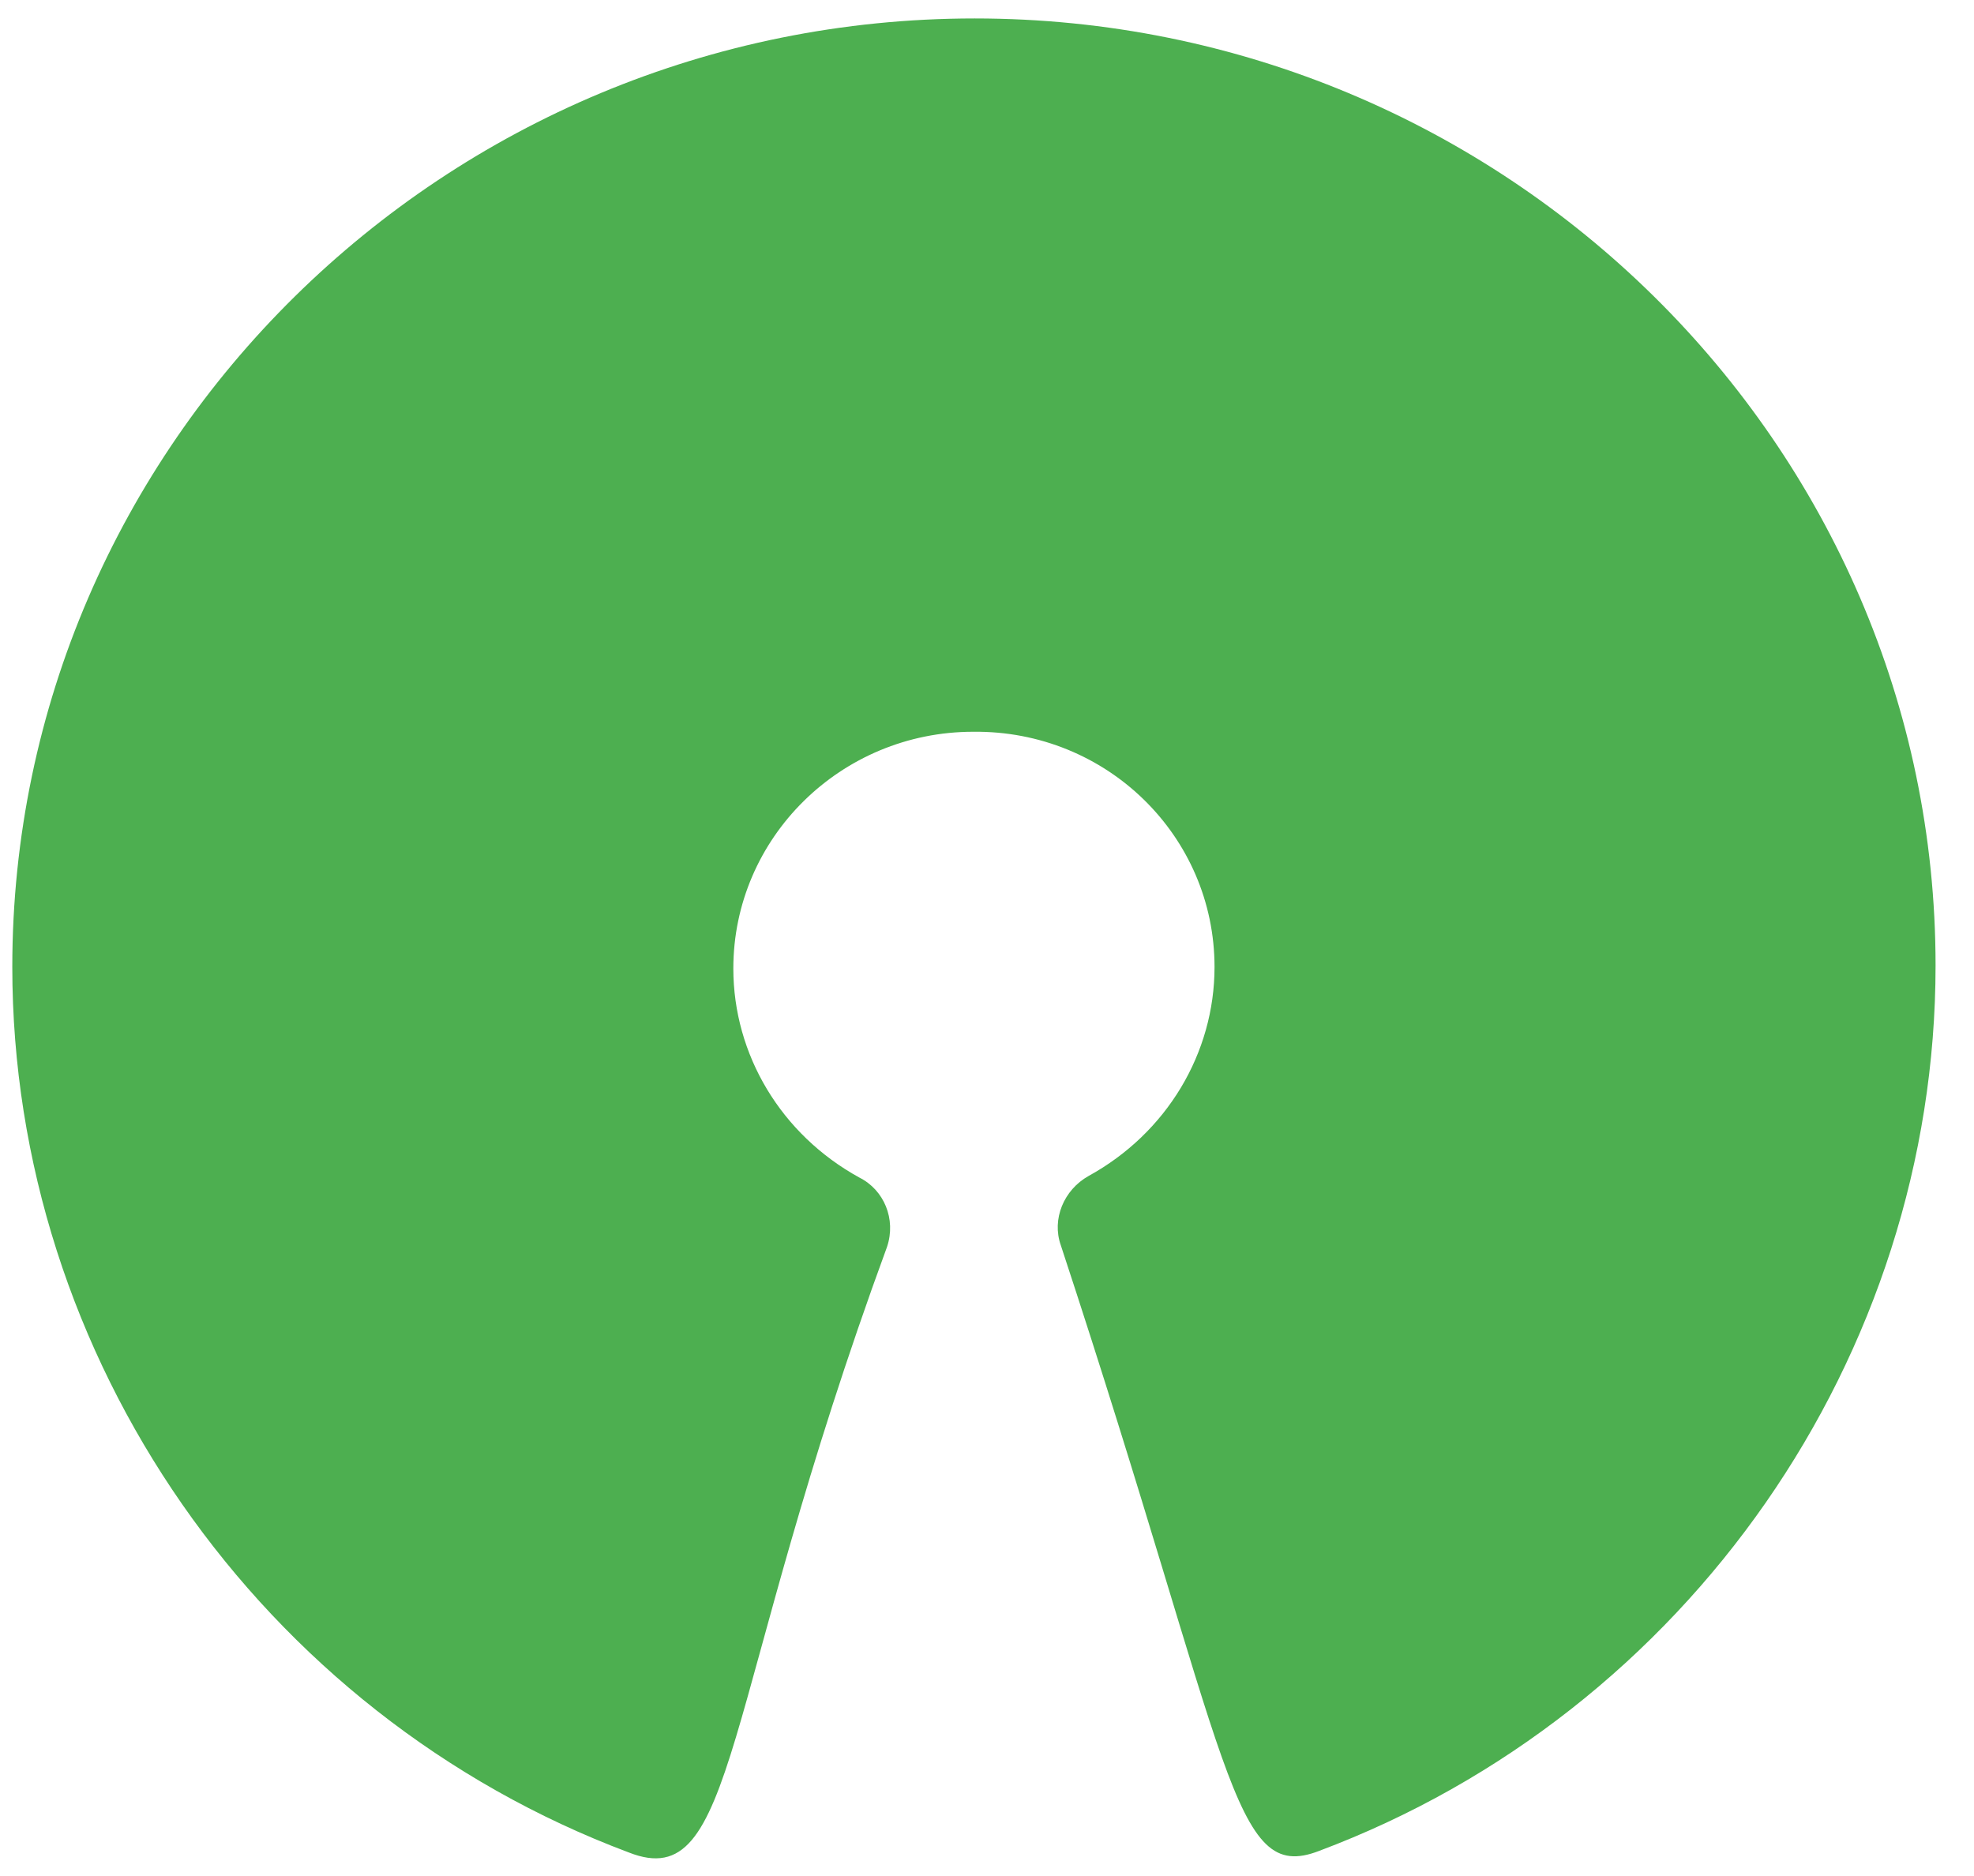
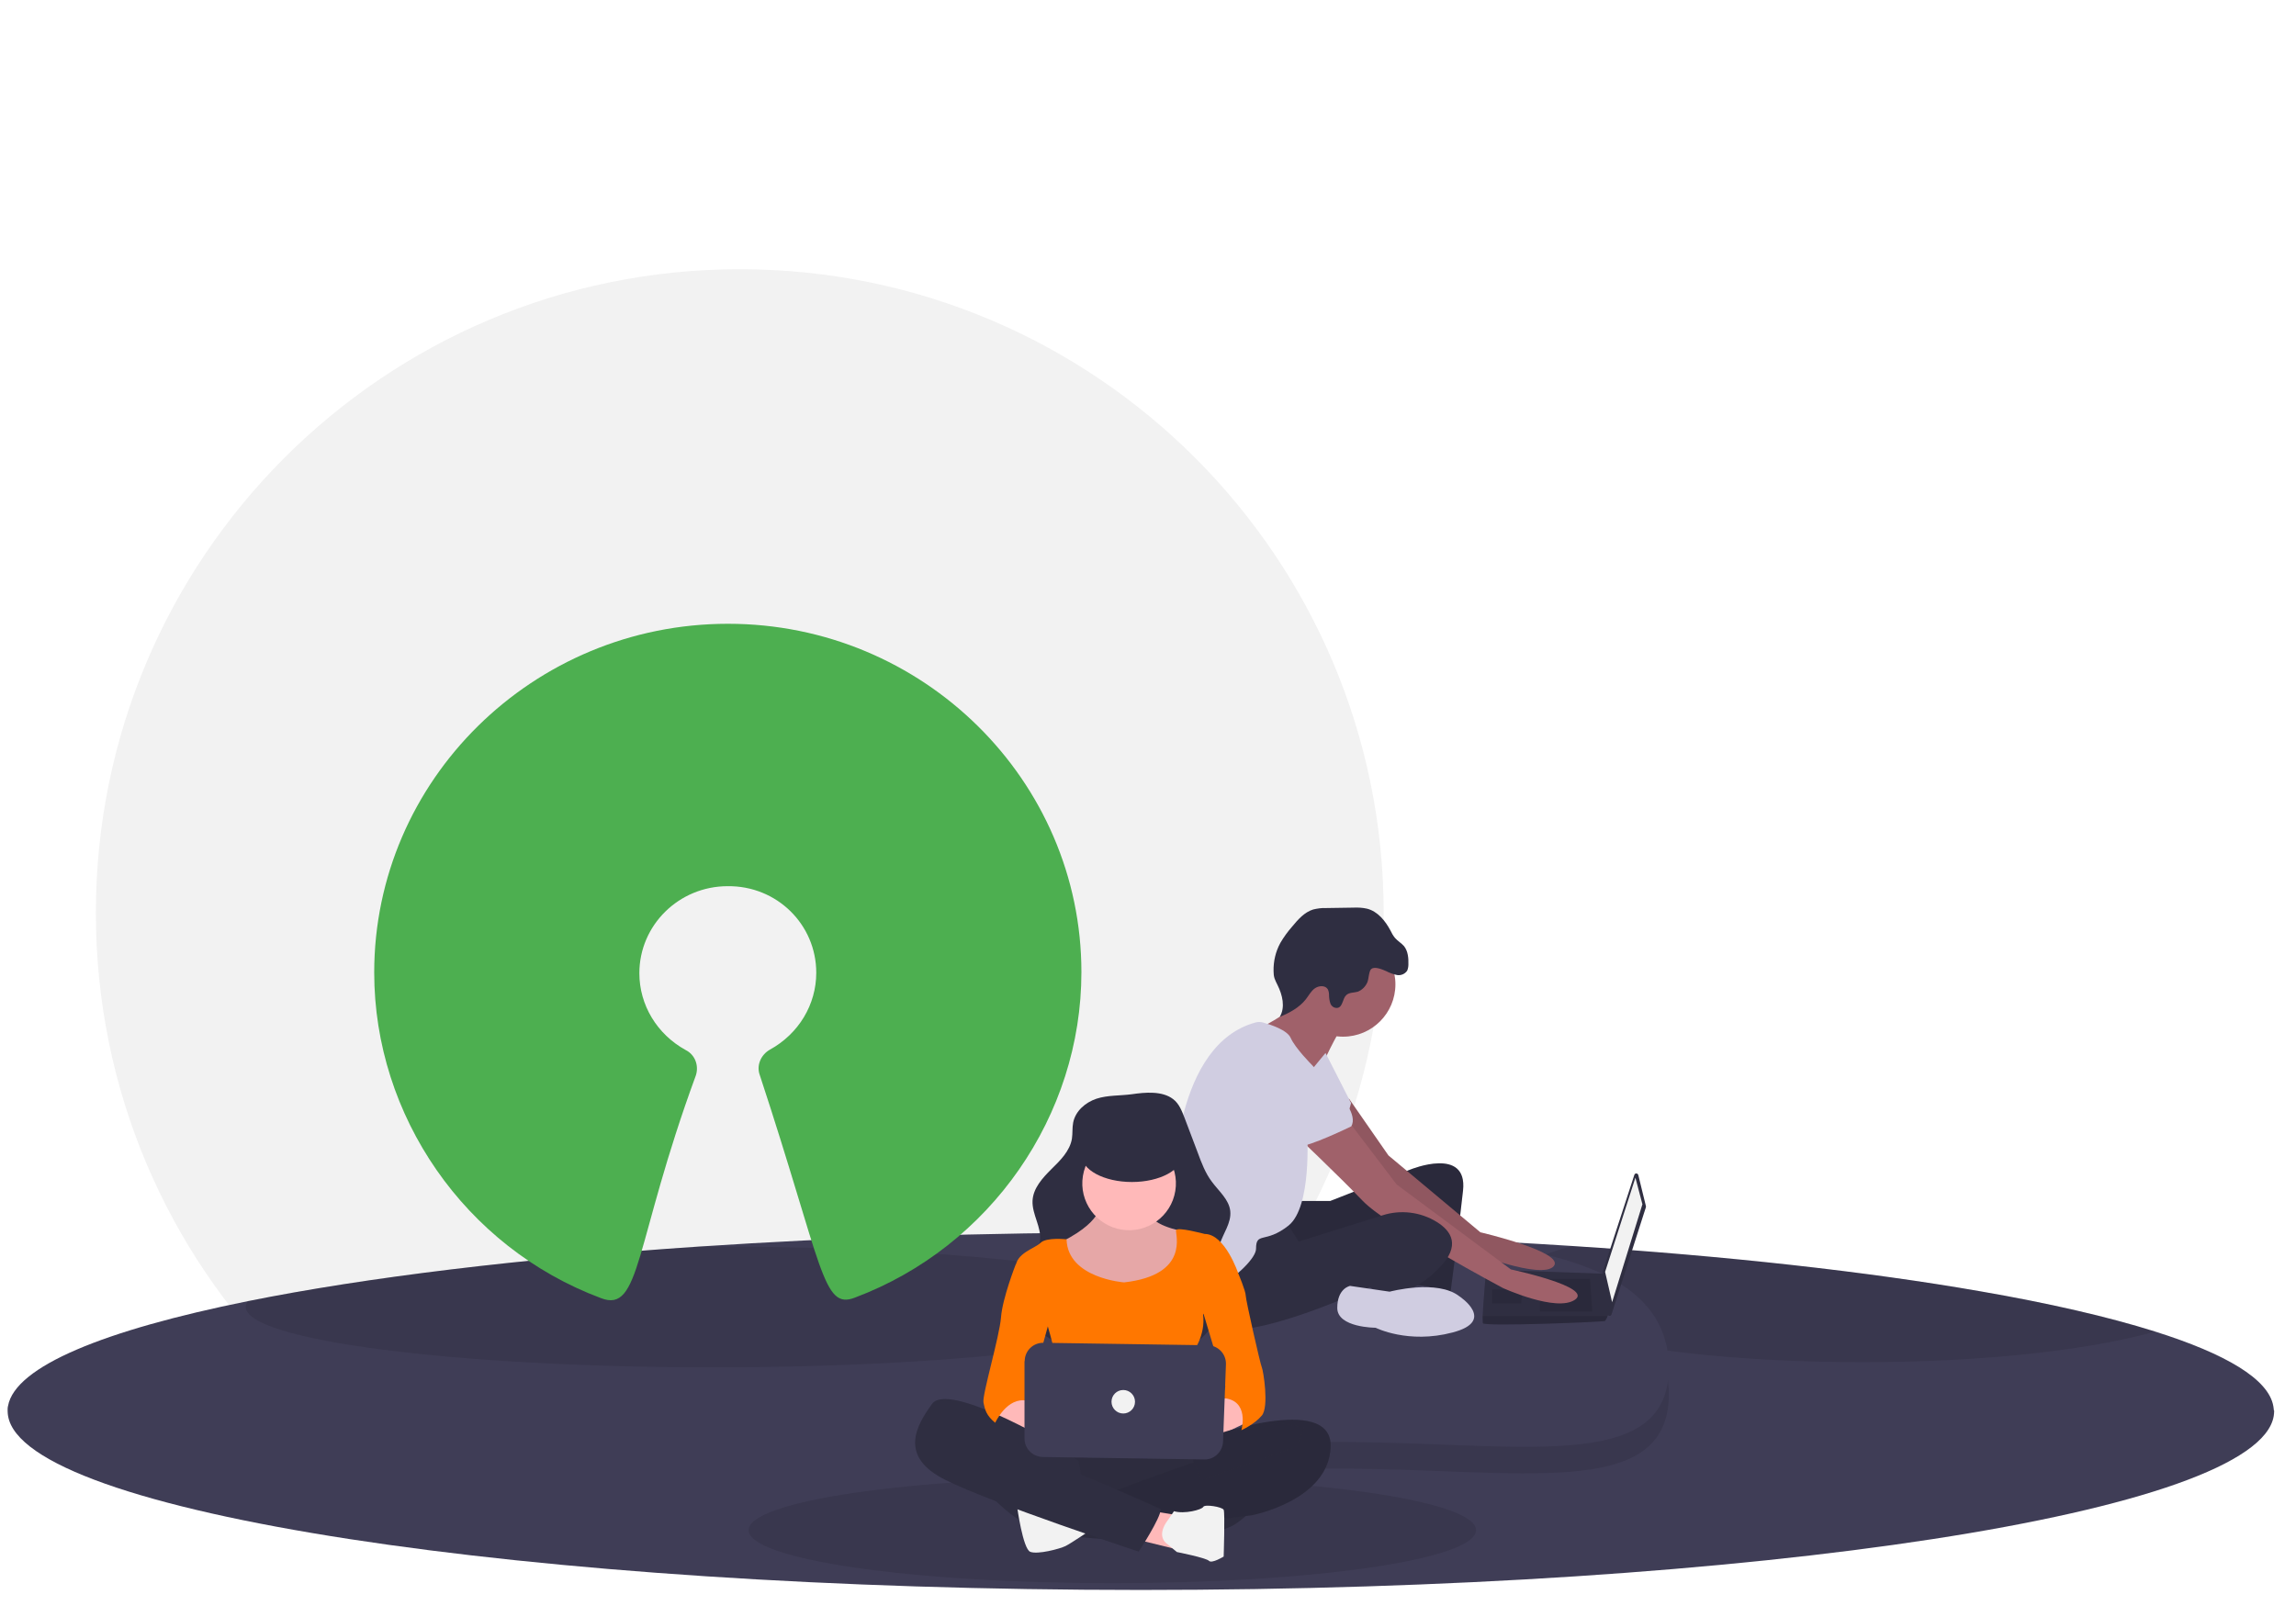
- <svg xmlns="http://www.w3.org/2000/svg" version="1.1" id="Calque_1" x="0px" y="0px" viewBox="0 0 128.4 122" style="enable-background:new 0 0 128.4 122;" xml:space="preserve">
+ <svg xmlns="http://www.w3.org/2000/svg" version="1.1" id="b43bf247-fd00-4c66-86de-2f4e4870ba29" x="0px" y="0px" viewBox="0 0 1113.6 784.4" style="enable-background:new 0 0 1113.6 784.4;" xml:space="preserve">
  <style type="text/css">
- 	.st0{fill:#4DAF50;}
+ 	.st0{opacity:0.1;fill:#FF7700;enable-background:new    ;}
+ 	.st1{opacity:0.1;}
+ 	.st2{fill:#3F3D56;}
+ 	.st3{fill:#FF7700;}
+ 	.st4{opacity:0.1;enable-background:new    ;}
+ 	.st5{fill:#A8A8A8;}
+ 	.st6{opacity:0.2;enable-background:new    ;}
+ 	.st7{fill:url(#SVGID_1_);}
+ 	.st8{fill:#696791;}
+ 	.st9{fill:#A0616A;}
+ 	.st10{fill:#F86D70;}
+ 	.st11{fill:#2D293D;}
+ 	.st12{fill:none;stroke:#3F3D56;stroke-width:7;stroke-linecap:round;stroke-miterlimit:10;}
+ 	.st13{fill:#F2F2F2;}
+ 	.st14{fill:#2F2E41;}
+ 	.st15{fill:#FFB8B8;}
+ 	.st16{fill:#D0CDE1;}
+ 	.st17{fill:#FFB9B9;}
+ 	.st18{opacity:5.000000e-02;enable-background:new    ;}
+ 	.st19{fill:#4DAF50;}
</style>
-   <path class="st0" d="M63.4,1.2C28.9,1.2,0.8,28.9,0.8,62.9c0,25.4,16.1,48.6,40.1,57.6c7.1,2.8,5.9-9.7,16.8-39.4  c0.6-1.8-0.2-3.7-1.8-4.5c-5.1-2.8-8.2-8-8.2-13.6c0-8.5,7-15.4,15.6-15.4C72,47.5,79,54.4,79,62.9c0,5.6-3.1,10.8-8.2,13.6  c-1.6,0.9-2.4,2.8-1.8,4.5c11.2,34,11.1,41.6,16.8,39.4c24-9,40.1-32.2,40.1-57.6C125.9,28.9,97.9,1.2,63.4,1.2L63.4,1.2z" />
+   <circle class="st13" cx="358.8" cy="442.9" r="312.3" />
+   <path class="st2" d="M1103,684.6c0,0.8-0.1,1.5-0.2,2.3c-7.6,46.8-250.7,84.4-549.5,84.4S11.5,733.6,3.9,686.8  c-0.1-0.7-0.2-1.5-0.2-2.3c0-0.2,0-0.4,0-0.7c0-0.1,0-0.2,0-0.3c0,0,0-0.1,0-0.1c0-0.5,0.1-0.9,0.2-1.4  c3.5-19.1,46.4-36.7,116.3-50.8c57.2-11.5,132.5-20.7,219.1-26.5c65.8-4.4,138.1-6.8,214-6.8c61.1,0,119.8,1.6,174.7,4.5h0  c11.5,0.6,22.8,1.3,33.9,2c76.3,4.9,144,12.5,198.5,22c33.5,5.8,62.1,12.4,84.7,19.5h0c34.7,10.9,55.2,23.2,57.5,36.2  c0.1,0.5,0.1,0.9,0.2,1.4c0,0,0,0.1,0,0.1c0,0.1,0,0.2,0,0.3C1103,684.1,1103,684.4,1103,684.6z" />
+   <ellipse class="st4" cx="539.5" cy="742.3" rx="176.4" ry="25.7" />
+   <path class="st4" d="M1045.3,645.9c-6.2,1.8-13.1,3.4-20.7,4.9c-31.4,6.2-74.2,10-121.4,10c-52.7,0-99.9-4.7-131.9-12.2  c-26.6-6.2-42.6-14.3-42.6-23.2c0-7.8,12.4-15,33.5-20.9c76.3,4.9,144,12.5,198.5,22C994.1,632.2,1022.7,638.8,1045.3,645.9z" />
+   <path class="st4" d="M572.6,634c0,16.2-101.5,29.3-226.7,29.3S119.2,650.2,119.2,634c0-1,0.4-2,1-2.8  c57.2-11.5,132.5-20.7,219.1-26.5c2.2,0,4.3,0,6.5,0C471.1,604.7,572.6,617.9,572.6,634z" />
+   <path class="st4" d="M809.4,676.4c0,52.1-72.6,36-161.6,36s-160.5,16.1-160.5-36s72.6-63.5,161.6-63.5S809.4,624.3,809.4,676.4z" />
+   <path class="st2" d="M809.4,663.5c0,52.1-72.6,36-161.6,36s-160.5,16.1-160.5-36s72.6-63.5,161.6-63.5S809.4,611.4,809.4,663.5z" />
+   <path class="st14" d="M794.6,570l3.7,15.1c0,0.2,0,0.3,0,0.5l-16.7,52.1c-0.2,0.5-0.7,0.8-1.2,0.6c-0.4-0.1-0.6-0.4-0.7-0.8  l-2.3-20.3c0-0.1,0-0.3,0-0.4l15.3-46.9c0.2-0.5,0.7-0.8,1.2-0.6C794.3,569.4,794.5,569.7,794.6,570z" />
+   <polygon class="st13" points="793.2,571.3 796.6,584.2 781.9,631.7 778.5,617 " />
+   <path class="st14" d="M719.2,641.9c0.6,1.7,58.8-0.6,59.3-1.1c0.5-0.7,0.9-1.5,1.2-2.3c0.5-1.1,1-2.3,1-2.3l-2.3-18.3l-57.6-2  c0,0-1.4,15.5-1.7,22.6C719.1,639.6,719.1,640.8,719.2,641.9z" />
+   <polygon class="st4" points="771.2,620.4 772.3,636.2 746.9,636.2 746.9,620.4 " />
+   <polygon class="st4" points="738.4,625.5 738.6,625.5 737.8,632.3 723.7,632.3 723.7,625.5 " />
+   <path class="st4" d="M719.2,641.9c0.6,1.7,58.8-0.6,59.3-1.1c0.5-0.7,0.9-1.5,1.2-2.3h-60.6C719.1,639.6,719.1,640.8,719.2,641.9z" />
+   <path class="st14" d="M629.4,582.6h15.8l39-15.3c0,0,27.7-11.3,25.4,10.2c-2.3,21.5-6.2,50.3-6.2,50.3s-12.4-5.7-19.2-4  c-6.8,1.7-2.3-34.5-2.3-34.5s-55.4,26.6-60.5,23.2c-5.1-3.4-6.2-27.1-6.2-27.1L629.4,582.6z" />
+   <path class="st4" d="M629.4,582.6h15.8l39-15.3c0,0,27.7-11.3,25.4,10.2c-2.3,21.5-6.2,50.3-6.2,50.3s-12.4-5.7-19.2-4  c-6.8,1.7-2.3-34.5-2.3-34.5s-55.4,26.6-60.5,23.2c-5.1-3.4-6.2-27.1-6.2-27.1L629.4,582.6z" />
+   <path class="st9" d="M654.3,533l19.1,27.5l44.6,37.3c0,0,41.2,9.6,35.6,16.4c-5.7,6.8-40.1-6.8-40.1-6.8s-51.4-37.3-53.1-40.1  c-1.7-2.8-20.3-29.4-20.3-29.4L654.3,533z" />
+   <path class="st4" d="M654.3,533l19.1,27.5l44.6,37.3c0,0,41.2,9.6,35.6,16.4c-5.7,6.8-40.1-6.8-40.1-6.8s-51.4-37.3-53.1-40.1  c-1.7-2.8-20.3-29.4-20.3-29.4L654.3,533z" />
+   <circle class="st9" cx="651.4" cy="477.5" r="25.4" />
+   <path class="st9" d="M649.7,500.1c0,0-8.5,14.7-10.2,22.6c-1.7,7.9-25.4-15.8-25.4-15.8l-3.1-8.2c0,0,22.3-10.5,20.6-18.9  C629.9,471.2,649.7,500.1,649.7,500.1z" />
+   <path class="st16" d="M642.9,510.8l12.4,24.3c0,0-2.8,11.9-7.3,13s-23.7-14.7-23.7-14.7L642.9,510.8z" />
+   <path class="st9" d="M654.2,544.1l23.2,30.5l55.4,41.2c0,0,40.1,8.5,31.1,14.7s-35-5.7-35-5.7S672.9,595,661,582.6  s-33.9-33.3-33.9-33.3L654.2,544.1z" />
+   <path class="st14" d="M623.1,591.6l6.8,10.7l40.5-12.7c8.9-2.9,18.6-1.7,26.5,3.2c7.1,4.4,11.6,11.5,1.4,22  c-20.3,20.9-33.9,9.6-33.9,9.6s-68.4,32.2-79.7,16.4c-11.3-15.8-11.9-23.7-11.9-23.7S616.4,589.9,623.1,591.6z" />
+   <path class="st16" d="M707.9,628.9c0,0,18.1,11.9-3.4,17.5c-21.5,5.7-37.3-2.3-37.3-2.3s-18.6,0-18.6-9.6c0-9.6,6.2-10.7,6.2-10.7  l19.2,2.8C674,626.6,697.2,620.4,707.9,628.9z" />
+   <path class="st14" d="M672.3,471.1c1.7,0.9,3.5,1.5,5.3,1.9c1.9,0.3,3.8-0.5,4.9-2.1c0.4-0.9,0.6-2,0.6-3c0.1-3.1-0.2-6.5-2.1-8.9  c-1.3-1.5-3.1-2.5-4.4-4c-0.9-1.1-1.6-2.3-2.2-3.6c-2.5-4.7-6.2-9.3-11.4-10.6c-2.2-0.5-4.4-0.6-6.7-0.5l-13.1,0.2  c-2.1-0.1-4.2,0.2-6.3,0.7c-4.2,1.3-7.3,4.8-10.1,8.2c-2.2,2.5-4.1,5.1-5.8,8c-2.3,4.2-3.4,8.9-3.3,13.7c0,1.2,0.1,2.4,0.5,3.6  c0.4,1.1,0.9,2.1,1.4,3.1c2.4,4.8,3.9,10.8,1.1,15.5c4.8-2,9.5-4.5,12.7-8.6c1.4-1.8,2.5-4,4.4-5.3s5-1.5,6.2,0.5  c0.4,0.8,0.6,1.7,0.6,2.6c0,1.5,0.2,3,0.7,4.4c0.6,1.4,2,2.3,3.6,2c2.5-0.7,2.2-4.5,4.1-6.2c1.4-1.3,3.7-1.1,5.5-1.6  c2.1-0.8,3.8-2.5,4.7-4.6c0.7-1.6,0.7-5.7,2-6.5C666.9,468.7,670.7,470.4,672.3,471.1z" />
+   <path class="st16" d="M609,496c1.1-0.3,2.3-0.3,3.5,0c3.6,1,11.8,3.6,13.5,7.5c2.3,5.1,10.2,13,10.2,13s10.7,10.7,8.5,18.1  c-2.3,7.3-10.7,15.8-10.7,15.8s2.3,35-9,44.1c-11.3,9-15.8,2.8-15.8,11.3c0,8.5-35,35-41.8,18.6c0,0,3.4-30.5,2.3-41.2  C568.4,572.5,570,506.5,609,496z" />
+   <path class="st16" d="M627.1,510.2c0,0,34.5,25.4,28.3,36.2c0,0-20.9,10.2-25.4,9.6c-4.5-0.6-22-20.3-26.6-22  S596.6,501.8,627.1,510.2z" />
+   <path class="st14" d="M531.8,533c-5.4,1.8-10.2,6-11.3,11.6c-0.5,2.6-0.2,5.2-0.6,7.8c-1,6-5.7,10.6-10,14.8  c-4.3,4.3-8.8,9.2-9.1,15.3c-0.3,6.7,4.5,12.9,3.6,19.5c-1,7.7-9.1,12.7-11.1,20.1c-1.3,5,0.3,10.4,3,14.8  c5.1,8.4,13.9,14.1,23.3,17.2c9.4,3.1,19.3,3.7,29.2,3.8c12,0.1,25-0.9,34-8.8c5.1-4.6,8.4-10.9,9-17.7c0.9-9.2-3-18.6-0.3-27.5  c1.7-5.6,5.8-10.6,5.2-16.4c-0.6-5.6-5.5-9.6-8.9-14.2c-3.2-4.2-5.1-9.3-6.9-14.2l-6.4-16.9c-1.3-3.3-2.6-6.8-5.5-9  c-5.3-4.1-13.7-3.3-19.9-2.4C543.3,531.6,537.3,531.2,531.8,533z" />
+   <path class="st17" d="M533.8,582.3c0,0,2.8,9.2-18.5,19.9c-21.3,10.7,2.1,22,2.1,22l24.9,5.7c0,0,25.6-3.6,28.4-7.8  c2.8-4.3,7.8-18.5,6.4-20.6c-1.1-1.5-2.3-2.9-3.6-4.3c0,0-17.1-2.8-16.3-10.7C558,578.8,533.8,582.3,533.8,582.3z" />
+   <path class="st4" d="M533.8,582.3c0,0,2.8,9.2-18.5,19.9c-21.3,10.7,2.1,22,2.1,22l24.9,5.7c0,0,25.6-3.6,28.4-7.8  c2.8-4.3,7.8-18.5,6.4-20.6c-1.1-1.5-2.3-2.9-3.6-4.3c0,0-17.1-2.8-16.3-10.7C558,578.8,533.8,582.3,533.8,582.3z" />
+   <ellipse transform="matrix(0.1602 -0.9871 0.9871 0.1602 -106.7986 1022.752)" class="st17" cx="547.7" cy="574.1" rx="22.7" ry="22.7" />
+   <path class="st3" d="M545.2,622.1c0,0-27.4-2-27.9-20.9c0,0-9.8-1.1-12.6,1.7s-12.1,5-12.1,12.1c0,7.1,15.6,28.4,15.6,28.4  s8.5,28.4,5,33.4c-3.6,5-4.3,17.8-4.3,17.8s35.5-2.8,41.2,0s28.4,2.8,29.8,0c1.4-2.8-1.4-38.4-1.4-38.4s6.4-8.5,5-18.5l17.1-19.9  c0,0-6.4-19.2-16.3-19.2c0,0-13.5-3.6-13.9-1.8C570,598.7,577.1,618.5,545.2,622.1z" />
+   <path class="st17" d="M481.2,684.6c0,0,6.4,9.9,22.7,12.1c16.3,2.1,19.2-3.6,17.8-5c-1.4-1.4-18.5-7.8-18.5-7.8l-9.9-7.8  L481.2,684.6z" />
+   <path class="st17" d="M597.7,676.1l-18.5,10.7c0,0-24.2-1.4-14.9,5.7c9.2,7.1,26.3,4.3,26.3,4.3l16.3-7.8L597.7,676.1z" />
+   <path class="st14" d="M505.4,694.6c0,0-17.1,41.9,3.6,48.3s77.4,5,90.2-3.6c12.8-8.5,16.3-19.9,14.2-23.4s-16.3-13.5-26.3-14.2  S505.4,694.6,505.4,694.6z" />
+   <path class="st18" d="M505.4,694.6c0,0-17.1,41.9,3.6,48.3s77.4,5,90.2-3.6c12.8-8.5,16.3-19.9,14.2-23.4s-16.3-13.5-26.3-14.2  S505.4,694.6,505.4,694.6z" />
+   <path class="st14" d="M585.9,697.2c0,0,60.2-21.8,59.5,4.5S607,735.1,607,735.1l-11.4,1.4l-62.5,2.1c0,0,2.1-11.4-2.8-12.8  c0,0,16.3-4.3,17.1-5c0.7-0.7,41.2-14.9,44-15.6s11.4-6.4,17.8-5.7c0,0,7.1-5.7,14.9-4.3l-22,1.4L585.9,697.2z" />
+   <path class="st4" d="M585.9,697.2c0,0,60.2-21.8,59.5,4.5S607,735.1,607,735.1l-11.4,1.4l-62.5,2.1c0,0,2.1-11.4-2.8-12.8  c0,0,16.3-4.3,17.1-5c0.7-0.7,41.2-14.9,44-15.6s11.4-6.4,17.8-5.7c0,0,7.1-5.7,14.9-4.3l-22,1.4L585.9,697.2z" />
+   <polygon class="st14" points="575.2,700.7 582.8,718 629,701.7 632.6,692.4 620.5,690.3 596.2,694.6 585.7,697.4 " />
+   <polygon class="st4" points="575.2,700.7 582.8,718 629,701.7 632.6,692.4 620.5,690.3 596.2,694.6 585.7,697.4 " />
+   <path class="st14" d="M477,721.6c0,0,13.5,17.1,29.1,21.3c15.6,4.3,24.2-1.4,24.2-1.4l-5-19.9l-2.1-12.8l-9.2-6.4l-18.5-8.5l-22-7.1  c0,0-9.2-1.4-9.2,0c0,1.4,8.5,22.7,8.5,22.7L477,721.6z" />
+   <path class="st13" d="M493.3,730.8c0,0,2.8,20.6,6.4,22c3.6,1.4,14.2-1.4,17.1-2.8c2.8-1.4,12.5-8,12.5-8S495.4,729.4,493.3,730.8z" />
+   <polygon class="st17" points="558,732.9 571.5,735.1 570,751.4 551.2,746.8 " />
+   <path class="st13" d="M566.4,737.5c0,0-6.3,7.5,0.1,11.8l4.3,3.6c0,0,14.2,2.8,15.6,4.3c1.4,1.4,7.1-2.1,7.1-2.1s0.7-21.3,0-22.7  c-0.7-1.4-9.2-2.8-9.9-1.4c-0.7,1.4-9.2,3.6-14.2,2.1L566.4,737.5z" />
+   <path class="st14" d="M509.6,699.5c0,0-49.7-29.1-57.5-18.5c-7.8,10.7-16.3,25.6,6.4,36.9c22.7,11.4,93.8,34.8,93.8,34.8  s10.7-16.3,10.7-20.6c0,0-37.7-17.1-44-18.5c-6.4-1.4-32-17.8-35.5-19.2c-3.6-1.4-8.5-5.7-8.5-5.7L509.6,699.5z" />
+   <path class="st3" d="M495.4,611.4l-2.8,2.1c0,0-6.4,16.3-7.1,25.6c-0.7,9.2-9.2,37.7-8.5,41.2c0.7,3.6,1.4,6.4,5.7,9.9  c0,0,5.7-12.8,15.6-10.7l12.1-44L495.4,611.4z" />
+   <path class="st3" d="M594.9,611.4l5.7,6.4c0,0,3.6,8.5,3.6,10.7c0,2.1,7.1,33.4,7.8,34.8c0.7,1.4,3.6,19.2,0,23.4  c-3.6,4.3-9.9,7.1-9.9,7.1s4.3-14.9-9.2-15.6l1.4-5.7l-12.8-42.6L594.9,611.4z" />
+   <path class="st2" d="M496.9,660.4v37.4c0,4.9,3.9,8.9,8.9,9l78.3,1.2c4.9,0.1,8.9-3.8,9.1-8.7l1.4-37.4c0.2-5-3.7-9.1-8.6-9.3  c-0.1,0-0.1,0-0.2,0l-79.7-1.2c-5-0.1-9.1,3.9-9.1,8.9C496.9,660.3,496.9,660.3,496.9,660.4z" />
+   <ellipse class="st14" cx="549" cy="560.2" rx="24.5" ry="13.2" />
+   <circle class="st13" cx="544.8" cy="680" r="5.7" />
+   <path class="st19" d="M353.1,302.6c-94.6,0-171.6,75.9-171.6,169.2c0,69.6,44.1,133.3,109.9,157.9c19.5,7.7,16.2-26.6,46.1-108  c1.6-4.9-0.5-10.1-4.9-12.3c-14-7.7-22.5-21.9-22.5-37.3c0-23.3,19.2-42.2,42.8-42.2c23.9-0.3,43,18.6,43,42  c0,15.4-8.5,29.6-22.5,37.3c-4.4,2.5-6.6,7.7-4.9,12.3c30.7,93.2,30.4,114.1,46.1,108c65.8-24.7,109.9-88.3,109.9-157.9  C524.5,378.6,447.7,302.6,353.1,302.6L353.1,302.6z" />
</svg>
